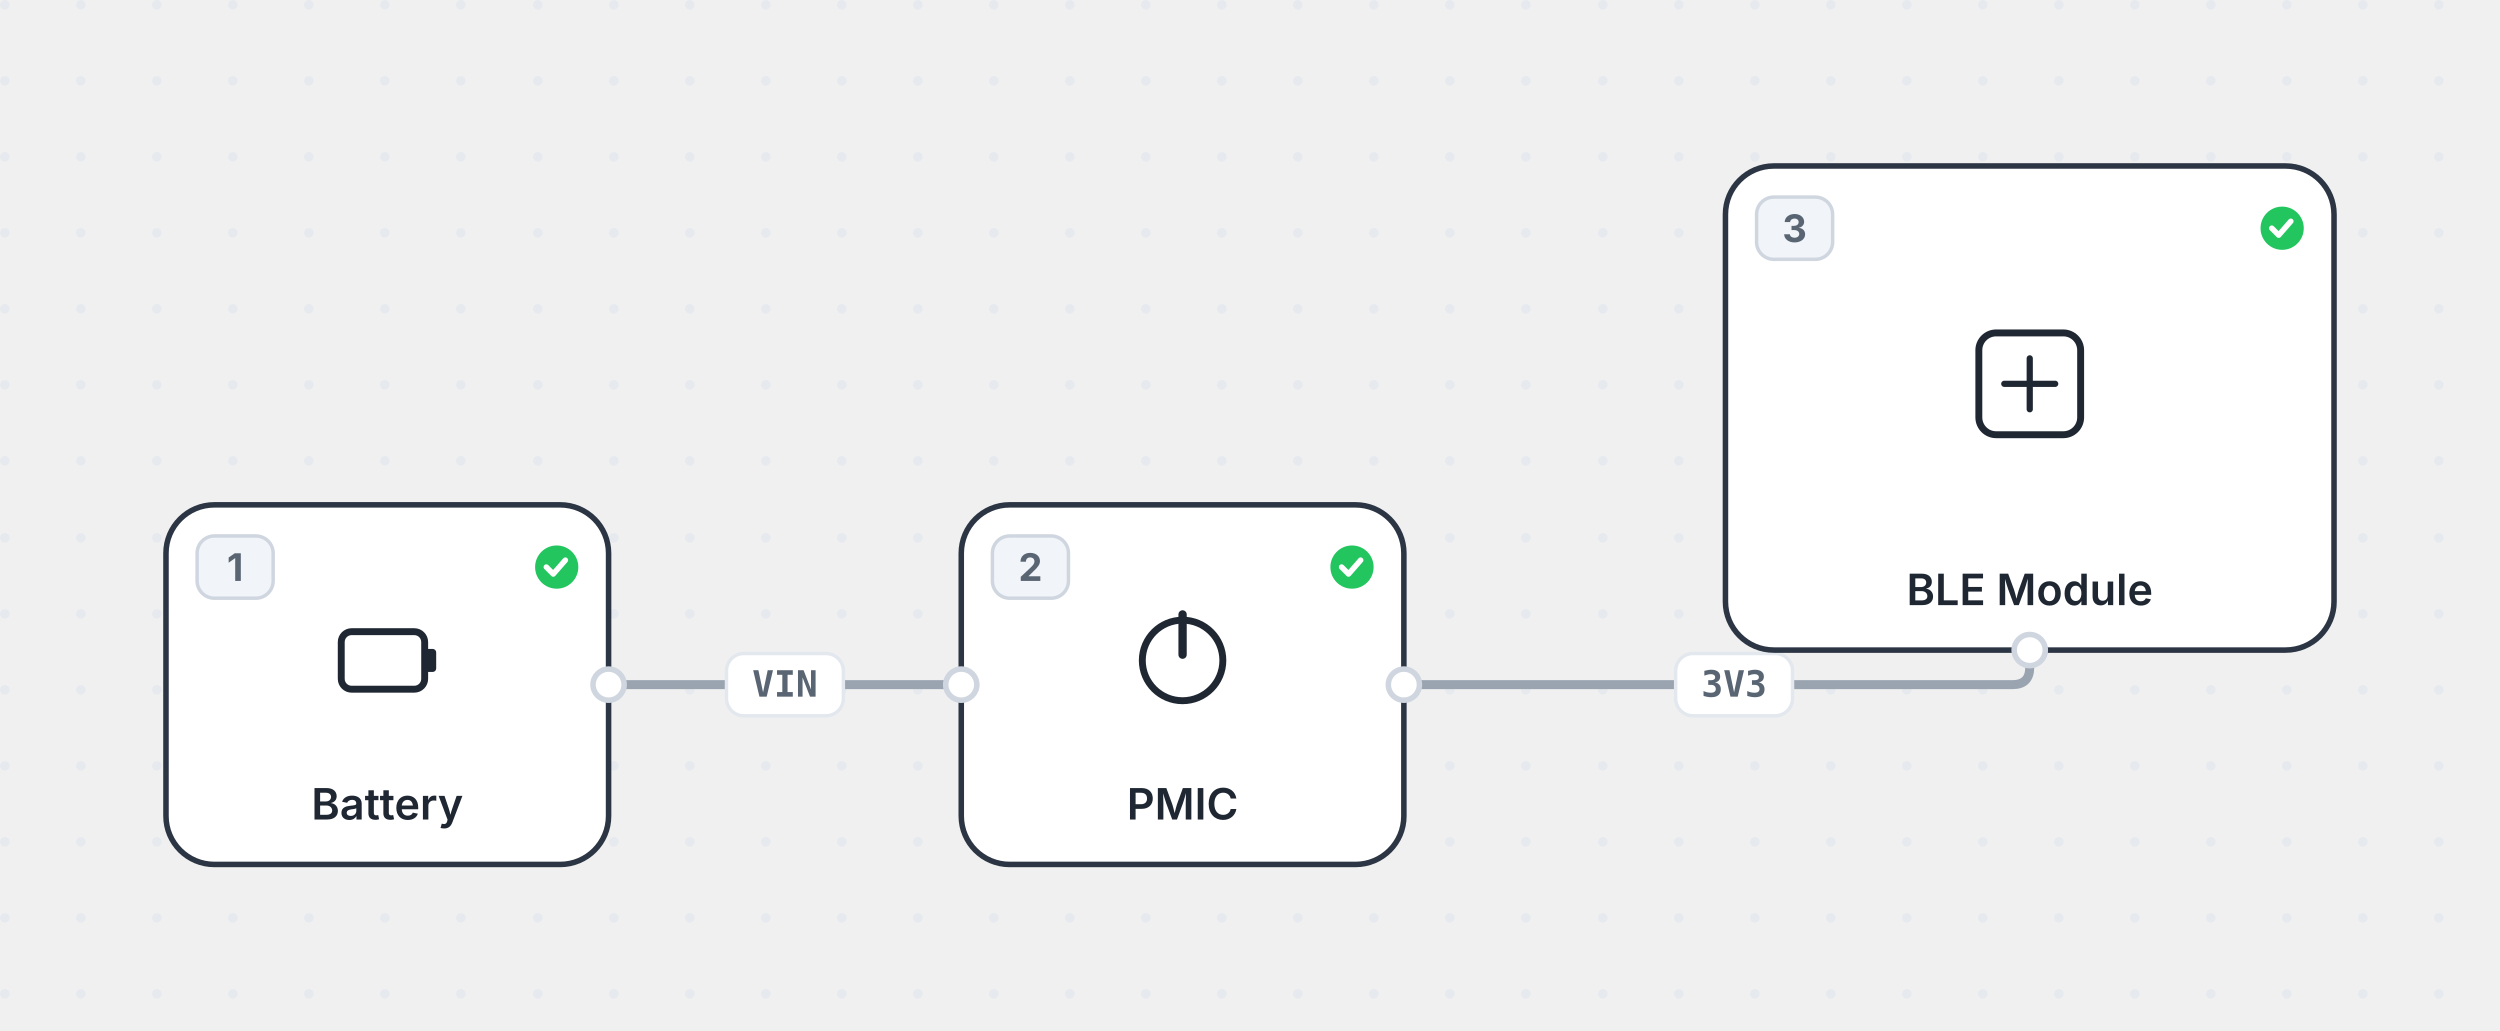
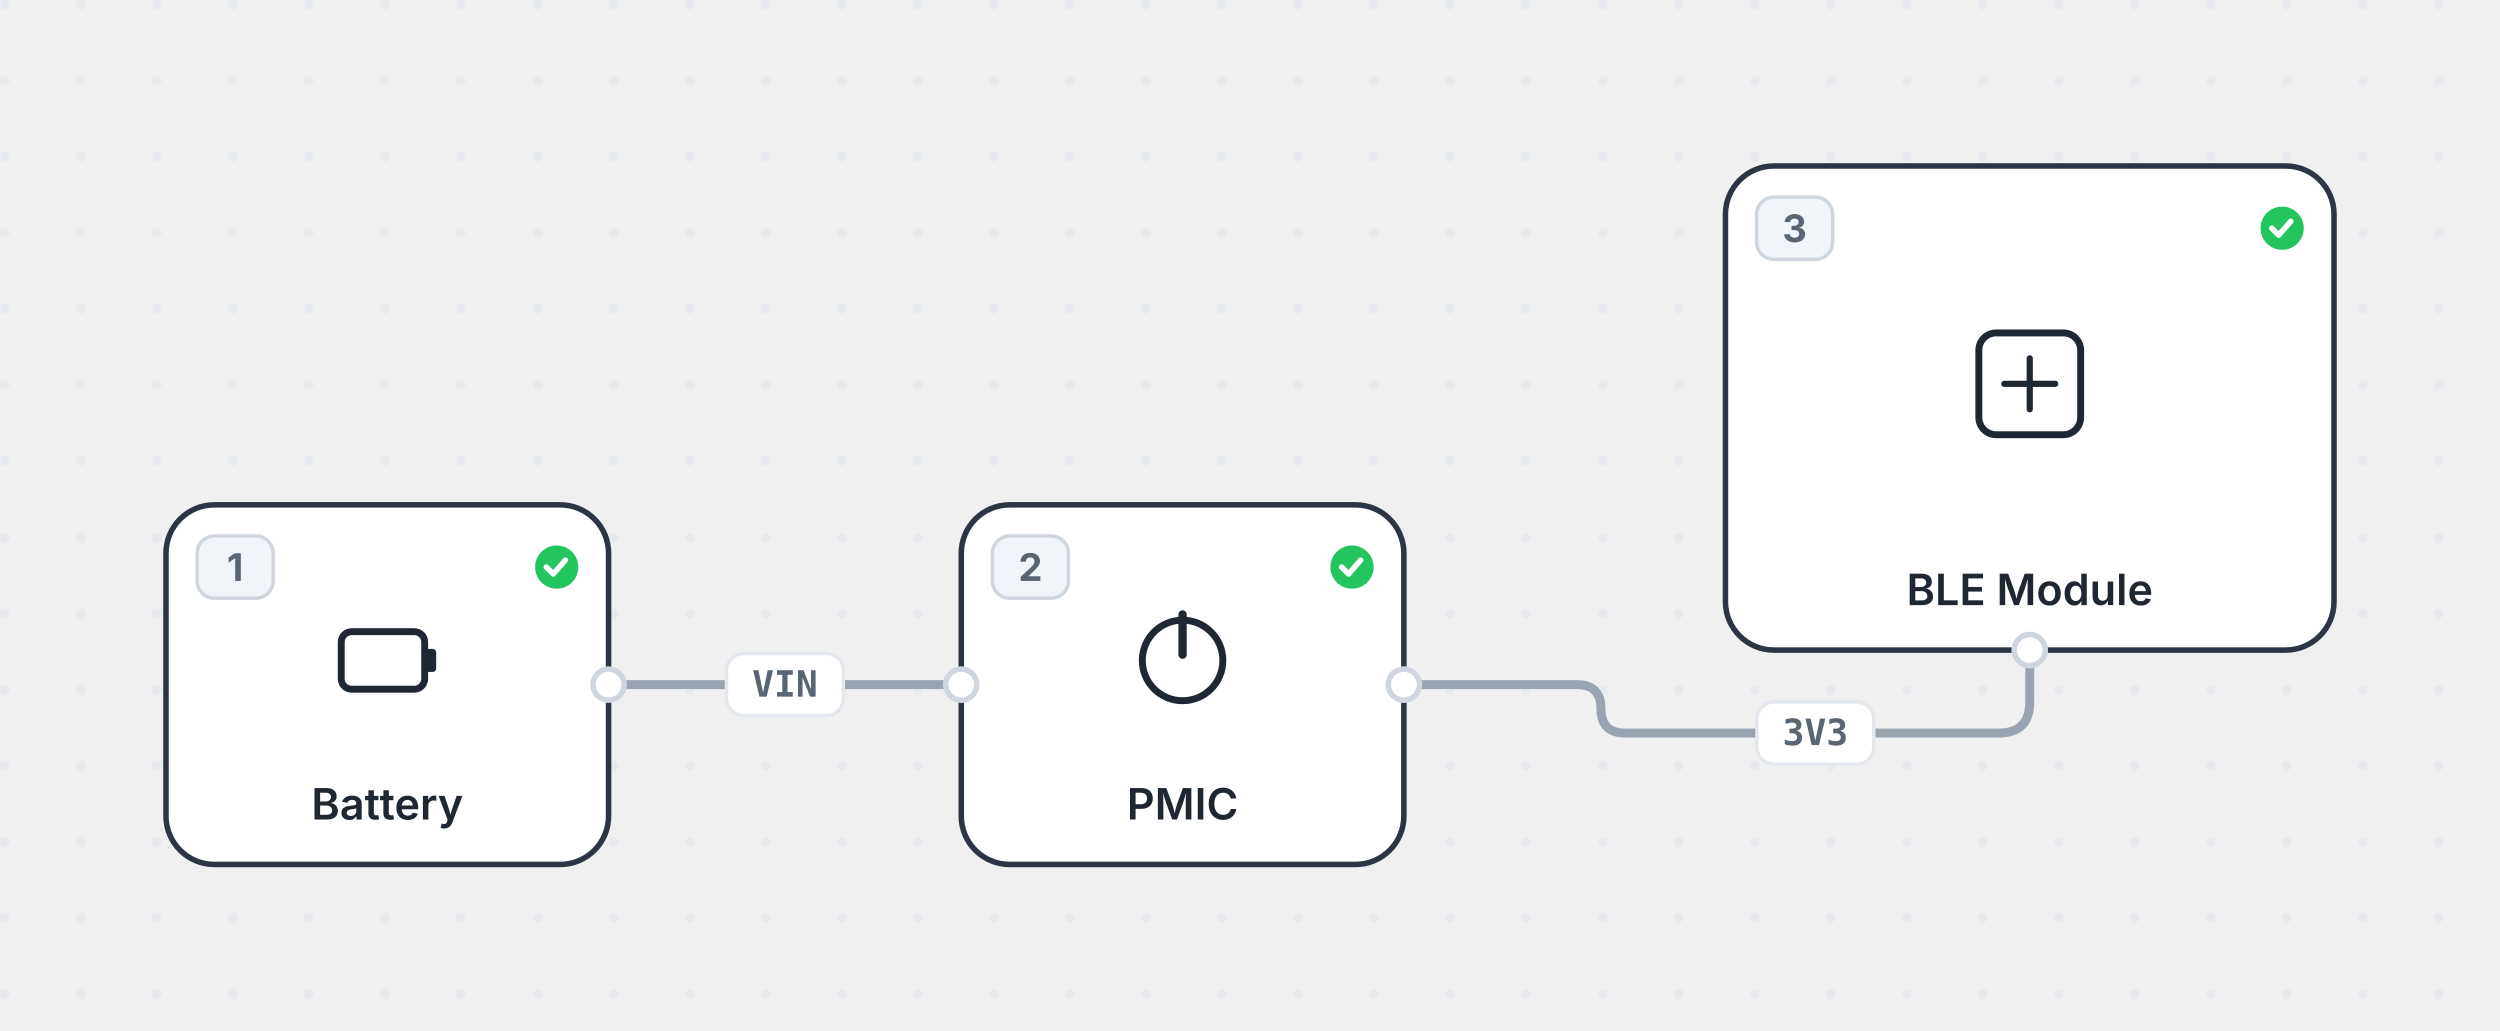
<svg xmlns="http://www.w3.org/2000/svg" width="723" height="298" viewBox="0 0 723 298">
  <defs>
    <pattern id="dots" width="22" height="22" patternUnits="userSpaceOnUse">
      <circle cx="1.4" cy="1.4" r="1.4" fill="#e6eaef" />
    </pattern>
  </defs>
  <rect class="grid-bg" x="0" y="0" width="723" height="298" fill="url(#dots)" />
  <g transform="translate(22,48)">
    <g data-system-connection-id="system_connection_0">
-       <path class="wire" d="M 154 150 L 169 150 Q 178 150 187 150 L 223 150 Q 232 150 241 150 L 256 150" fill="none" stroke="#9aa4b0" stroke-width="2.6" stroke-linejoin="round" stroke-linecap="round" />
+       <path class="wire" d="M 154 150 L 256 150" fill="none" stroke="#9aa4b0" stroke-width="2.6" stroke-linejoin="round" stroke-linecap="round" />
      <rect class="wlabel-bg" x="188.1" y="141" width="33.8" height="18" rx="5" fill="#fff" stroke="#e3e8ee" stroke-width="1" />
      <text class="wlabel-t" x="205" y="150.5" font-family="JetBrains Mono, monospace" font-size="10.5" font-weight="600" fill="#5a6573" text-anchor="middle" dominant-baseline="middle">VIN</text>
    </g>
    <g data-system-connection-id="system_connection_1">
-       <path class="wire" d="M 384 150 L 399 150 Q 408 150 417 150 L 560 150 Q 565 150 565 145 L 565 140" fill="none" stroke="#9aa4b0" stroke-width="2.6" stroke-linejoin="round" stroke-linecap="round" />
-       <rect class="wlabel-bg" x="462.6" y="141" width="33.8" height="18" rx="5" fill="#fff" stroke="#e3e8ee" stroke-width="1" />
-       <text class="wlabel-t" x="479.5" y="150.5" font-family="JetBrains Mono, monospace" font-size="10.5" font-weight="600" fill="#5a6573" text-anchor="middle" dominant-baseline="middle">3V3</text>
+       <path class="wire" d="M 384 150 L 434 150 Q 441 150 441 157 L 441 157 Q 441 164 448 164 L 556 164 Q 565 164 565 155 L 565 140" fill="none" stroke="#9aa4b0" stroke-width="2.6" stroke-linejoin="round" stroke-linecap="round" />
+       <rect class="wlabel-bg" x="486.1" y="155" width="33.8" height="18" rx="5" fill="#fff" stroke="#e3e8ee" stroke-width="1" />
+       <text class="wlabel-t" x="503" y="164.5" font-family="JetBrains Mono, monospace" font-size="10.5" font-weight="600" fill="#5a6573" text-anchor="middle" dominant-baseline="middle">3V3</text>
    </g>
    <g class="block" data-system-block-id="system_block_0" transform="translate(26,98)">
      <rect class="block-rect" width="128" height="104" rx="14" fill="#fff" stroke="#2b3543" stroke-width="1.6" />
      <rect class="numbadge" x="9" y="9" width="22" height="18" rx="5" fill="#f1f4f8" stroke="#cfd6df" stroke-width="1" />
      <text class="numbadge-t" x="20" y="22" font-family="Inter, sans-serif" font-size="11" font-weight="700" fill="#5a6573" text-anchor="middle">1</text>
      <circle class="status-dot" cx="113" cy="18" r="7" fill="#22c55e" stroke="#fff" stroke-width="1.5" />
      <path d="M 110 18 l 2 2 l 3.5 -4" stroke="#fff" stroke-width="1.6" fill="none" stroke-linecap="round" stroke-linejoin="round" />
      <rect x="50.688" y="36.68" width="24.128" height="16.64" rx="3" fill="none" stroke="#1f2733" stroke-width="2" />
      <rect x="74.816" y="41.672" width="3.328" height="6.656" rx="1" fill="#1f2733" />
      <text class="block-label" x="64" y="91" font-family="Inter, sans-serif" font-size="12.5" font-weight="600" fill="#1f2733" text-anchor="middle">Battery</text>
      <circle class="port" data-system-port-id="system_port_0" cx="128" cy="52" r="4.5" fill="#fff" stroke="#cfd6df" stroke-width="1.6" />
    </g>
    <g class="block" data-system-block-id="system_block_1" transform="translate(256,98)">
      <rect class="block-rect" width="128" height="104" rx="14" fill="#fff" stroke="#2b3543" stroke-width="1.6" />
      <rect class="numbadge" x="9" y="9" width="22" height="18" rx="5" fill="#f1f4f8" stroke="#cfd6df" stroke-width="1" />
      <text class="numbadge-t" x="20" y="22" font-family="Inter, sans-serif" font-size="11" font-weight="700" fill="#5a6573" text-anchor="middle">2</text>
      <circle class="status-dot" cx="113" cy="18" r="7" fill="#22c55e" stroke="#fff" stroke-width="1.5" />
      <path d="M 110 18 l 2 2 l 3.5 -4" stroke="#fff" stroke-width="1.6" fill="none" stroke-linecap="round" stroke-linejoin="round" />
      <circle cx="64" cy="45" r="11.648" fill="none" stroke="#1f2733" stroke-width="2" />
      <path d="M 64 31.688 v 11.648" stroke="#1f2733" stroke-width="2.4" stroke-linecap="round" />
      <text class="block-label" x="64" y="91" font-family="Inter, sans-serif" font-size="12.5" font-weight="600" fill="#1f2733" text-anchor="middle">PMIC</text>
      <circle class="port" data-system-port-id="system_port_1" cx="0" cy="52" r="4.5" fill="#fff" stroke="#cfd6df" stroke-width="1.6" />
      <circle class="port" data-system-port-id="system_port_2" cx="128" cy="52" r="4.5" fill="#fff" stroke="#cfd6df" stroke-width="1.6" />
    </g>
    <g class="block" data-system-block-id="system_block_2" transform="translate(477,0)">
      <rect class="block-rect" width="176" height="140" rx="14" fill="#fff" stroke="#2b3543" stroke-width="1.6" />
      <rect class="numbadge" x="9" y="9" width="22" height="18" rx="5" fill="#f1f4f8" stroke="#cfd6df" stroke-width="1" />
      <text class="numbadge-t" x="20" y="22" font-family="Inter, sans-serif" font-size="11" font-weight="700" fill="#5a6573" text-anchor="middle">3</text>
      <circle class="status-dot" cx="161" cy="18" r="7" fill="#22c55e" stroke="#fff" stroke-width="1.5" />
      <path d="M 158 18 l 2 2 l 3.5 -4" stroke="#fff" stroke-width="1.6" fill="none" stroke-linecap="round" stroke-linejoin="round" />
      <rect x="73.28" y="48.28" width="29.44" height="29.44" rx="5" fill="none" stroke="#1f2733" stroke-width="2" />
      <path d="M 80.64 63 h 14.72 M 88 55.64 v 14.72" stroke="#1f2733" stroke-width="1.8" stroke-linecap="round" />
      <text class="block-label" x="88" y="127" font-family="Inter, sans-serif" font-size="12.5" font-weight="600" fill="#1f2733" text-anchor="middle">BLE Module</text>
      <circle class="port" data-system-port-id="system_port_3" cx="88" cy="140" r="4.5" fill="#fff" stroke="#cfd6df" stroke-width="1.6" />
    </g>
  </g>
</svg>
